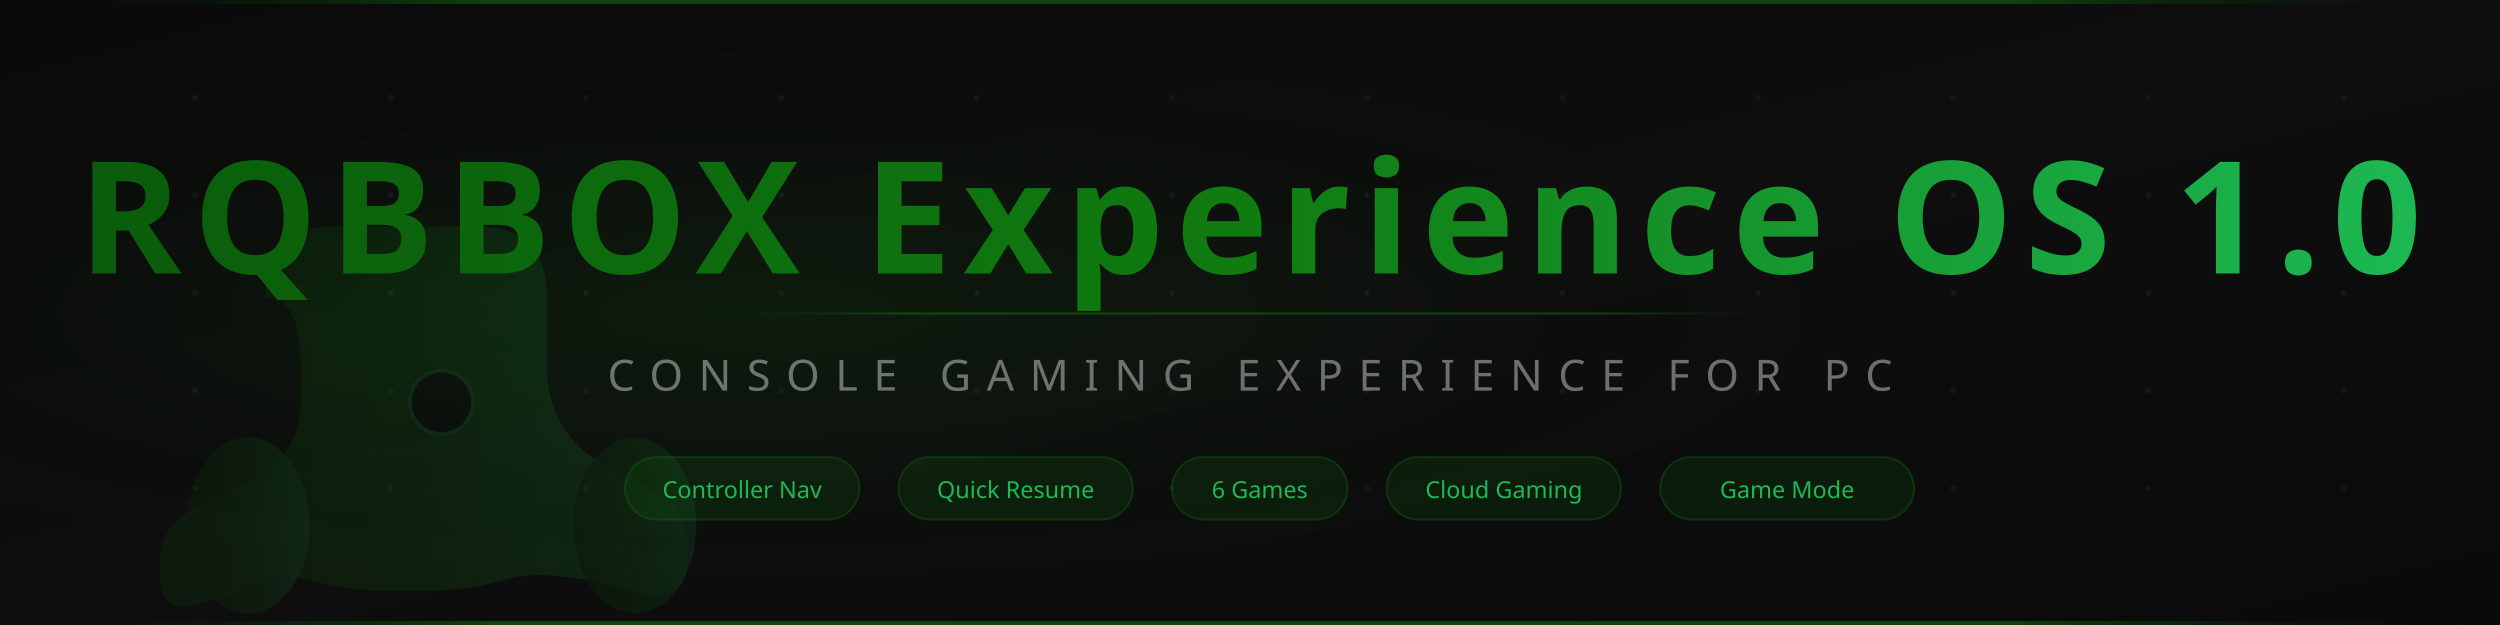
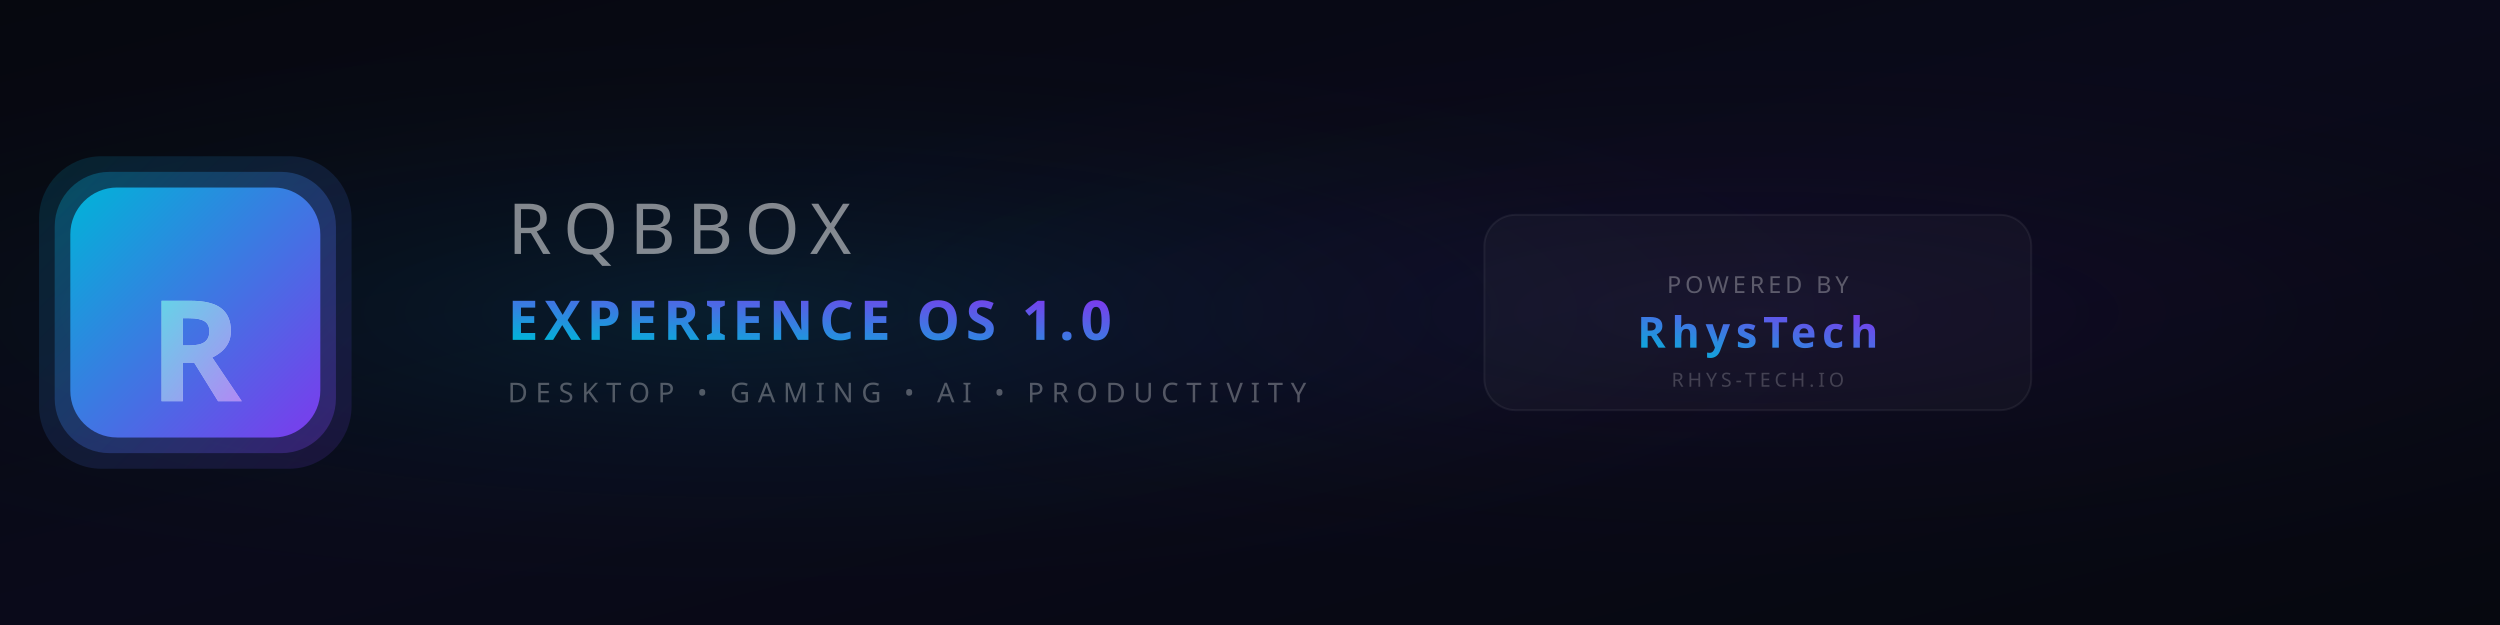
<svg xmlns="http://www.w3.org/2000/svg" viewBox="0 0 1280 320" width="1280" height="320">
  <defs>
-     <linearGradient id="bg" x1="0%" y1="0%" x2="100%" y2="100%">
-       <stop offset="0%" style="stop-color:#0a0a0a" />
-       <stop offset="50%" style="stop-color:#0e0e0e" />
-       <stop offset="100%" style="stop-color:#0a0a0a" />
+     <linearGradient id="bgGrad" x1="0%" y1="0%" x2="100%" y2="100%">
+       <stop offset="0%" style="stop-color:#06080f" />
+       <stop offset="50%" style="stop-color:#0a0a1a" />
+       <stop offset="100%" style="stop-color:#06080f" />
    </linearGradient>
-     <linearGradient id="green" x1="0%" y1="0%" x2="100%" y2="0%">
-       <stop offset="0%" style="stop-color:#0a5c0a" />
-       <stop offset="50%" style="stop-color:#107c10" />
-       <stop offset="100%" style="stop-color:#1db954" />
+     <linearGradient id="accent1" x1="0%" y1="0%" x2="100%" y2="100%">
+       <stop offset="0%" style="stop-color:#00b4d8" />
+       <stop offset="100%" style="stop-color:#7c3aed" />
    </linearGradient>
-     <radialGradient id="glow" cx="30%" cy="50%" r="50%">
-       <stop offset="0%" style="stop-color:rgba(16,124,16,0.15)" />
+     <linearGradient id="accent2" x1="100%" y1="0%" x2="0%" y2="100%">
+       <stop offset="0%" style="stop-color:#7c3aed" />
+       <stop offset="100%" style="stop-color:#00b4d8" />
+     </linearGradient>
+     <radialGradient id="glow1" cx="30%" cy="50%" r="50%">
+       <stop offset="0%" style="stop-color:rgba(0,180,216,0.12)" />
      <stop offset="100%" style="stop-color:transparent" />
    </radialGradient>
-     <linearGradient id="lineGrad" x1="0%" y1="0%" x2="100%" y2="0%">
-       <stop offset="0%" style="stop-color:transparent" />
-       <stop offset="20%" style="stop-color:rgba(16,124,16,0.5)" />
-       <stop offset="80%" style="stop-color:rgba(16,124,16,0.5)" />
+     <radialGradient id="glow2" cx="70%" cy="50%" r="50%">
+       <stop offset="0%" style="stop-color:rgba(124,58,237,0.08)" />
      <stop offset="100%" style="stop-color:transparent" />
-     </linearGradient>
+     </radialGradient>
  </defs>
-   <rect width="1280" height="320" fill="url(#bg)" />
-   <rect width="1280" height="320" fill="url(#glow)" />
-   <g opacity="0.04" fill="white">
-     <circle cx="100" cy="50" r="1.5" />
-     <circle cx="200" cy="50" r="1.5" />
-     <circle cx="300" cy="50" r="1.5" />
-     <circle cx="400" cy="50" r="1.5" />
-     <circle cx="500" cy="50" r="1.5" />
-     <circle cx="600" cy="50" r="1.5" />
-     <circle cx="700" cy="50" r="1.5" />
-     <circle cx="800" cy="50" r="1.5" />
-     <circle cx="900" cy="50" r="1.5" />
-     <circle cx="1000" cy="50" r="1.5" />
-     <circle cx="1100" cy="50" r="1.5" />
-     <circle cx="1200" cy="50" r="1.5" />
-     <circle cx="100" cy="100" r="1.5" />
-     <circle cx="200" cy="100" r="1.5" />
-     <circle cx="300" cy="100" r="1.5" />
-     <circle cx="400" cy="100" r="1.5" />
-     <circle cx="500" cy="100" r="1.5" />
-     <circle cx="600" cy="100" r="1.5" />
-     <circle cx="700" cy="100" r="1.5" />
-     <circle cx="800" cy="100" r="1.5" />
-     <circle cx="900" cy="100" r="1.5" />
-     <circle cx="1000" cy="100" r="1.5" />
-     <circle cx="1100" cy="100" r="1.5" />
-     <circle cx="1200" cy="100" r="1.5" />
-     <circle cx="100" cy="150" r="1.5" />
-     <circle cx="200" cy="150" r="1.5" />
-     <circle cx="300" cy="150" r="1.5" />
-     <circle cx="400" cy="150" r="1.5" />
-     <circle cx="500" cy="150" r="1.5" />
-     <circle cx="600" cy="150" r="1.5" />
-     <circle cx="700" cy="150" r="1.5" />
-     <circle cx="800" cy="150" r="1.5" />
-     <circle cx="900" cy="150" r="1.5" />
-     <circle cx="1000" cy="150" r="1.5" />
-     <circle cx="1100" cy="150" r="1.5" />
-     <circle cx="1200" cy="150" r="1.5" />
-     <circle cx="100" cy="200" r="1.5" />
-     <circle cx="200" cy="200" r="1.5" />
-     <circle cx="300" cy="200" r="1.5" />
-     <circle cx="400" cy="200" r="1.5" />
-     <circle cx="500" cy="200" r="1.5" />
-     <circle cx="600" cy="200" r="1.5" />
-     <circle cx="700" cy="200" r="1.5" />
-     <circle cx="800" cy="200" r="1.5" />
-     <circle cx="900" cy="200" r="1.5" />
-     <circle cx="1000" cy="200" r="1.5" />
-     <circle cx="1100" cy="200" r="1.5" />
-     <circle cx="1200" cy="200" r="1.5" />
-     <circle cx="100" cy="250" r="1.5" />
-     <circle cx="200" cy="250" r="1.5" />
-     <circle cx="300" cy="250" r="1.5" />
-     <circle cx="400" cy="250" r="1.5" />
-     <circle cx="500" cy="250" r="1.5" />
-     <circle cx="600" cy="250" r="1.5" />
-     <circle cx="700" cy="250" r="1.5" />
-     <circle cx="800" cy="250" r="1.5" />
-     <circle cx="900" cy="250" r="1.5" />
-     <circle cx="1000" cy="250" r="1.5" />
-     <circle cx="1100" cy="250" r="1.5" />
-     <circle cx="1200" cy="250" r="1.5" />
+   <rect width="1280" height="320" fill="url(#bgGrad)" />
+   <rect width="1280" height="320" fill="url(#glow1)" />
+   <rect width="1280" height="320" fill="url(#glow2)" />
+   <g transform="translate(80,160)">
+     <rect x="-60" y="-80" width="160" height="160" rx="32" fill="url(#accent1)" opacity="0.15" />
+     <rect x="-52" y="-72" width="144" height="144" rx="28" fill="url(#accent1)" opacity="0.3" />
+     <rect x="-44" y="-64" width="128" height="128" rx="24" fill="url(#accent1)" />
+     <text x="20" y="20" font-family="system-ui,sans-serif" font-size="72" font-weight="700" text-anchor="middle" dominant-baseline="middle" fill="#fff">R</text>
+     <text x="20" y="20" font-family="system-ui,sans-serif" font-size="72" font-weight="700" text-anchor="middle" dominant-baseline="middle" fill="url(#accent1)" opacity="0.6">R</text>
  </g>
-   <rect x="0" y="0" width="1280" height="2" fill="url(#lineGrad)" />
-   <rect x="0" y="318" width="1280" height="2" fill="url(#lineGrad)" />
-   <g transform="translate(100, 80) scale(0.9)" opacity="0.15">
-     <path d="M 40 80 Q 40 40 80 40 L 160 40 Q 200 40 200 80 L 200 120 Q 200 160 240 180 L 260 190 Q 280 200 280 220 L 280 230 Q 280 250 260 250 L 240 245 Q 200 235 180 240 L 160 245 Q 120 250 80 245 L 60 240 Q 40 235 20 250 L 0 255 Q -20 260 -20 240 L -20 230 Q -20 210 0 200 L 20 190 Q 60 175 60 140 L 60 120 Q 60 80 40 80 Z" fill="url(#green)" />
-     <ellipse cx="30" cy="210" rx="35" ry="50" fill="url(#green)" opacity="0.8" />
-     <ellipse cx="250" cy="210" rx="35" ry="50" fill="url(#green)" opacity="0.8" />
-     <circle cx="140" cy="140" r="18" fill="#0a0a0a" stroke="#1db954" stroke-width="2" />
+   <g transform="translate(260,130)">
+     <text font-family="system-ui,sans-serif" font-size="36" font-weight="200" letter-spacing="6" fill="rgba(255,255,255,0.5)">RQBBOX</text>
+     <text y="44" font-family="system-ui,sans-serif" font-size="28" font-weight="800" letter-spacing="3" fill="url(#accent2)">EXPERIENCE OS 1.0</text>
+     <text y="76" font-family="system-ui,sans-serif" font-size="14" font-weight="300" letter-spacing="4" fill="rgba(255,255,255,0.3)">DESKTOP • GAMING • AI • PRODUCTIVITY</text>
  </g>
-   <text x="640" y="140" text-anchor="middle" font-family="Segoe UI Variable, Segoe UI, system-ui, sans-serif" font-size="80" font-weight="800" letter-spacing="6" fill="url(#green)">RQBBOX Experience OS 1.0</text>
-   <rect x="340" y="160" width="600" height="1" fill="url(#lineGrad)" />
-   <text x="640" y="200" text-anchor="middle" font-family="Segoe UI Variable, Segoe UI, system-ui, sans-serif" font-size="22" font-weight="300" letter-spacing="8" fill="rgba(255,255,255,0.4)">CONSOLE GAMING EXPERIENCE FOR PC</text>
-   <g transform="translate(640, 250)" text-anchor="middle">
-     <rect x="-320" y="-16" width="120" height="32" rx="16" fill="rgba(16,124,16,0.15)" stroke="rgba(16,124,16,0.3)" stroke-width="1" />
-     <text x="-260" y="5" font-family="Segoe UI, system-ui, sans-serif" font-size="12" fill="#1db954">Controller Nav</text>
-     <rect x="-180" y="-16" width="120" height="32" rx="16" fill="rgba(16,124,16,0.15)" stroke="rgba(16,124,16,0.3)" stroke-width="1" />
-     <text x="-120" y="5" font-family="Segoe UI, system-ui, sans-serif" font-size="12" fill="#1db954">Quick Resume</text>
-     <rect x="-40" y="-16" width="90" height="32" rx="16" fill="rgba(16,124,16,0.15)" stroke="rgba(16,124,16,0.3)" stroke-width="1" />
-     <text x="5" y="5" font-family="Segoe UI, system-ui, sans-serif" font-size="12" fill="#1db954">6 Games</text>
-     <rect x="70" y="-16" width="120" height="32" rx="16" fill="rgba(16,124,16,0.15)" stroke="rgba(16,124,16,0.3)" stroke-width="1" />
-     <text x="130" y="5" font-family="Segoe UI, system-ui, sans-serif" font-size="12" fill="#1db954">Cloud Gaming</text>
-     <rect x="210" y="-16" width="130" height="32" rx="16" fill="rgba(16,124,16,0.15)" stroke="rgba(16,124,16,0.3)" stroke-width="1" />
-     <text x="275" y="5" font-family="Segoe UI, system-ui, sans-serif" font-size="12" fill="#1db954">Game Mode</text>
+   <g transform="translate(900,160)">
+     <rect x="-140" y="-50" width="280" height="100" rx="16" fill="rgba(255,255,255,0.03)" stroke="rgba(255,255,255,0.06)" stroke-width="1" />
+     <text x="0" y="-10" font-family="system-ui,sans-serif" font-size="12" letter-spacing="2" text-anchor="middle" fill="rgba(255,255,255,0.3)">POWERED BY</text>
+     <text y="18" font-family="system-ui,sans-serif" font-size="22" font-weight="700" letter-spacing="3" text-anchor="middle" fill="url(#accent2)">RhysTech</text>
+     <text y="38" font-family="system-ui,sans-serif" font-size="10" letter-spacing="2" text-anchor="middle" fill="rgba(255,255,255,0.2)">RHYS-TECH.IO</text>
  </g>
</svg>
